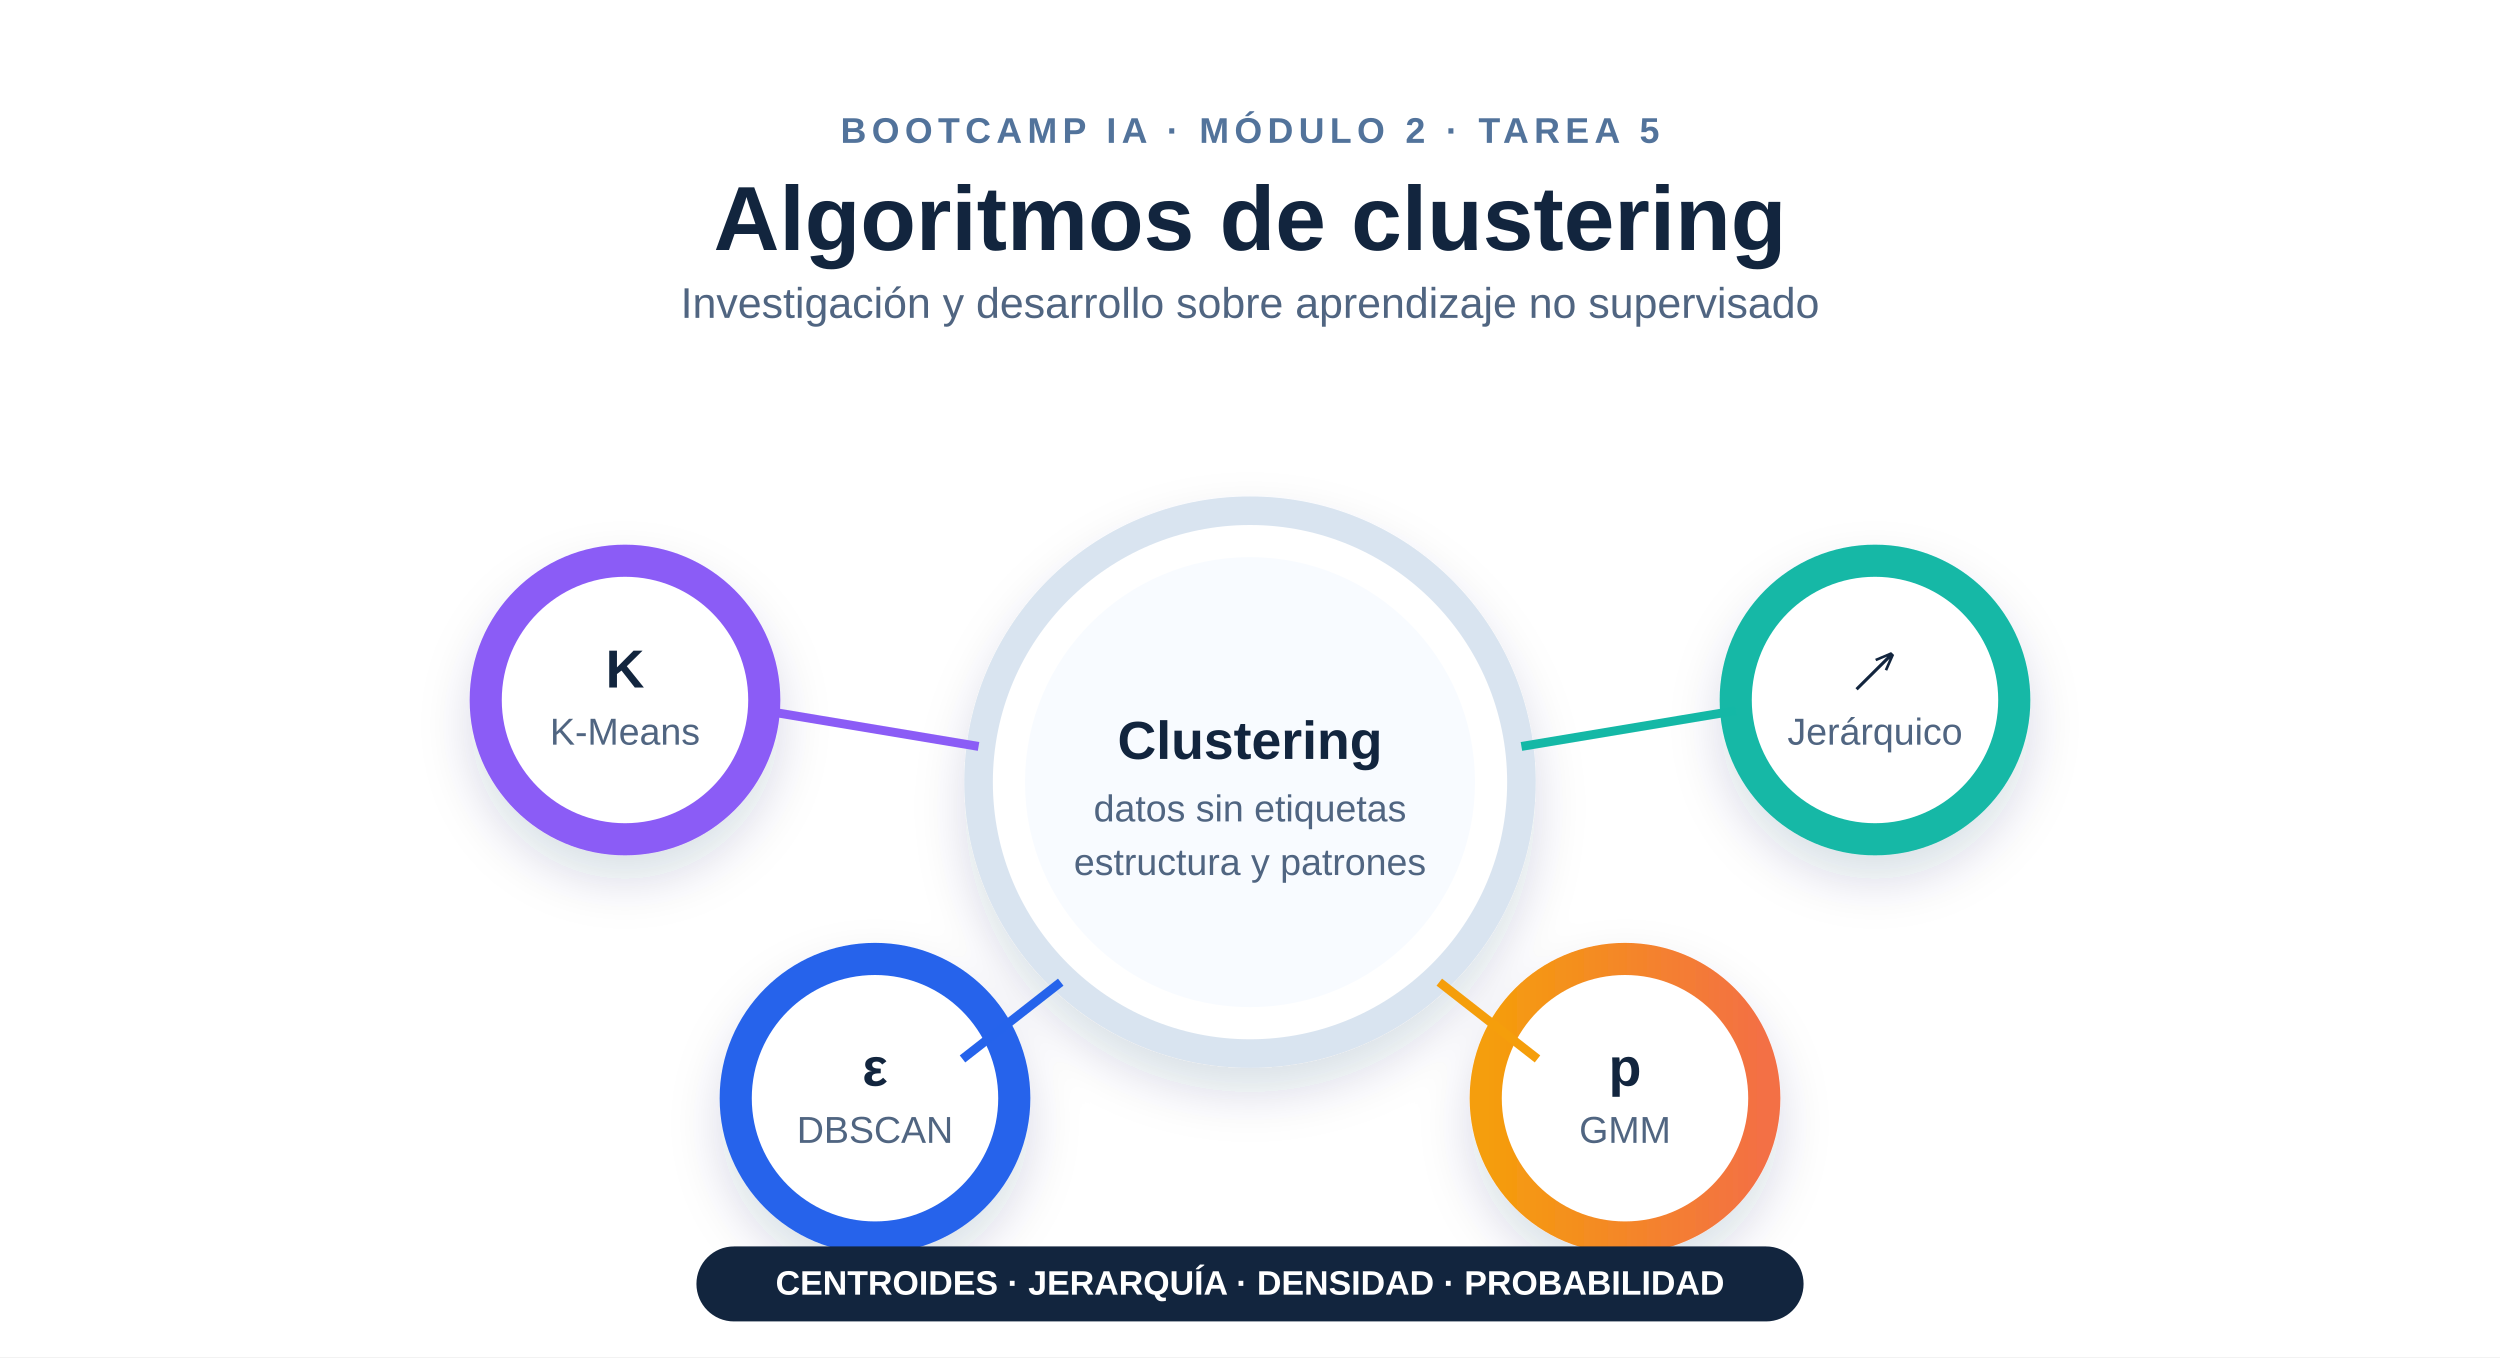
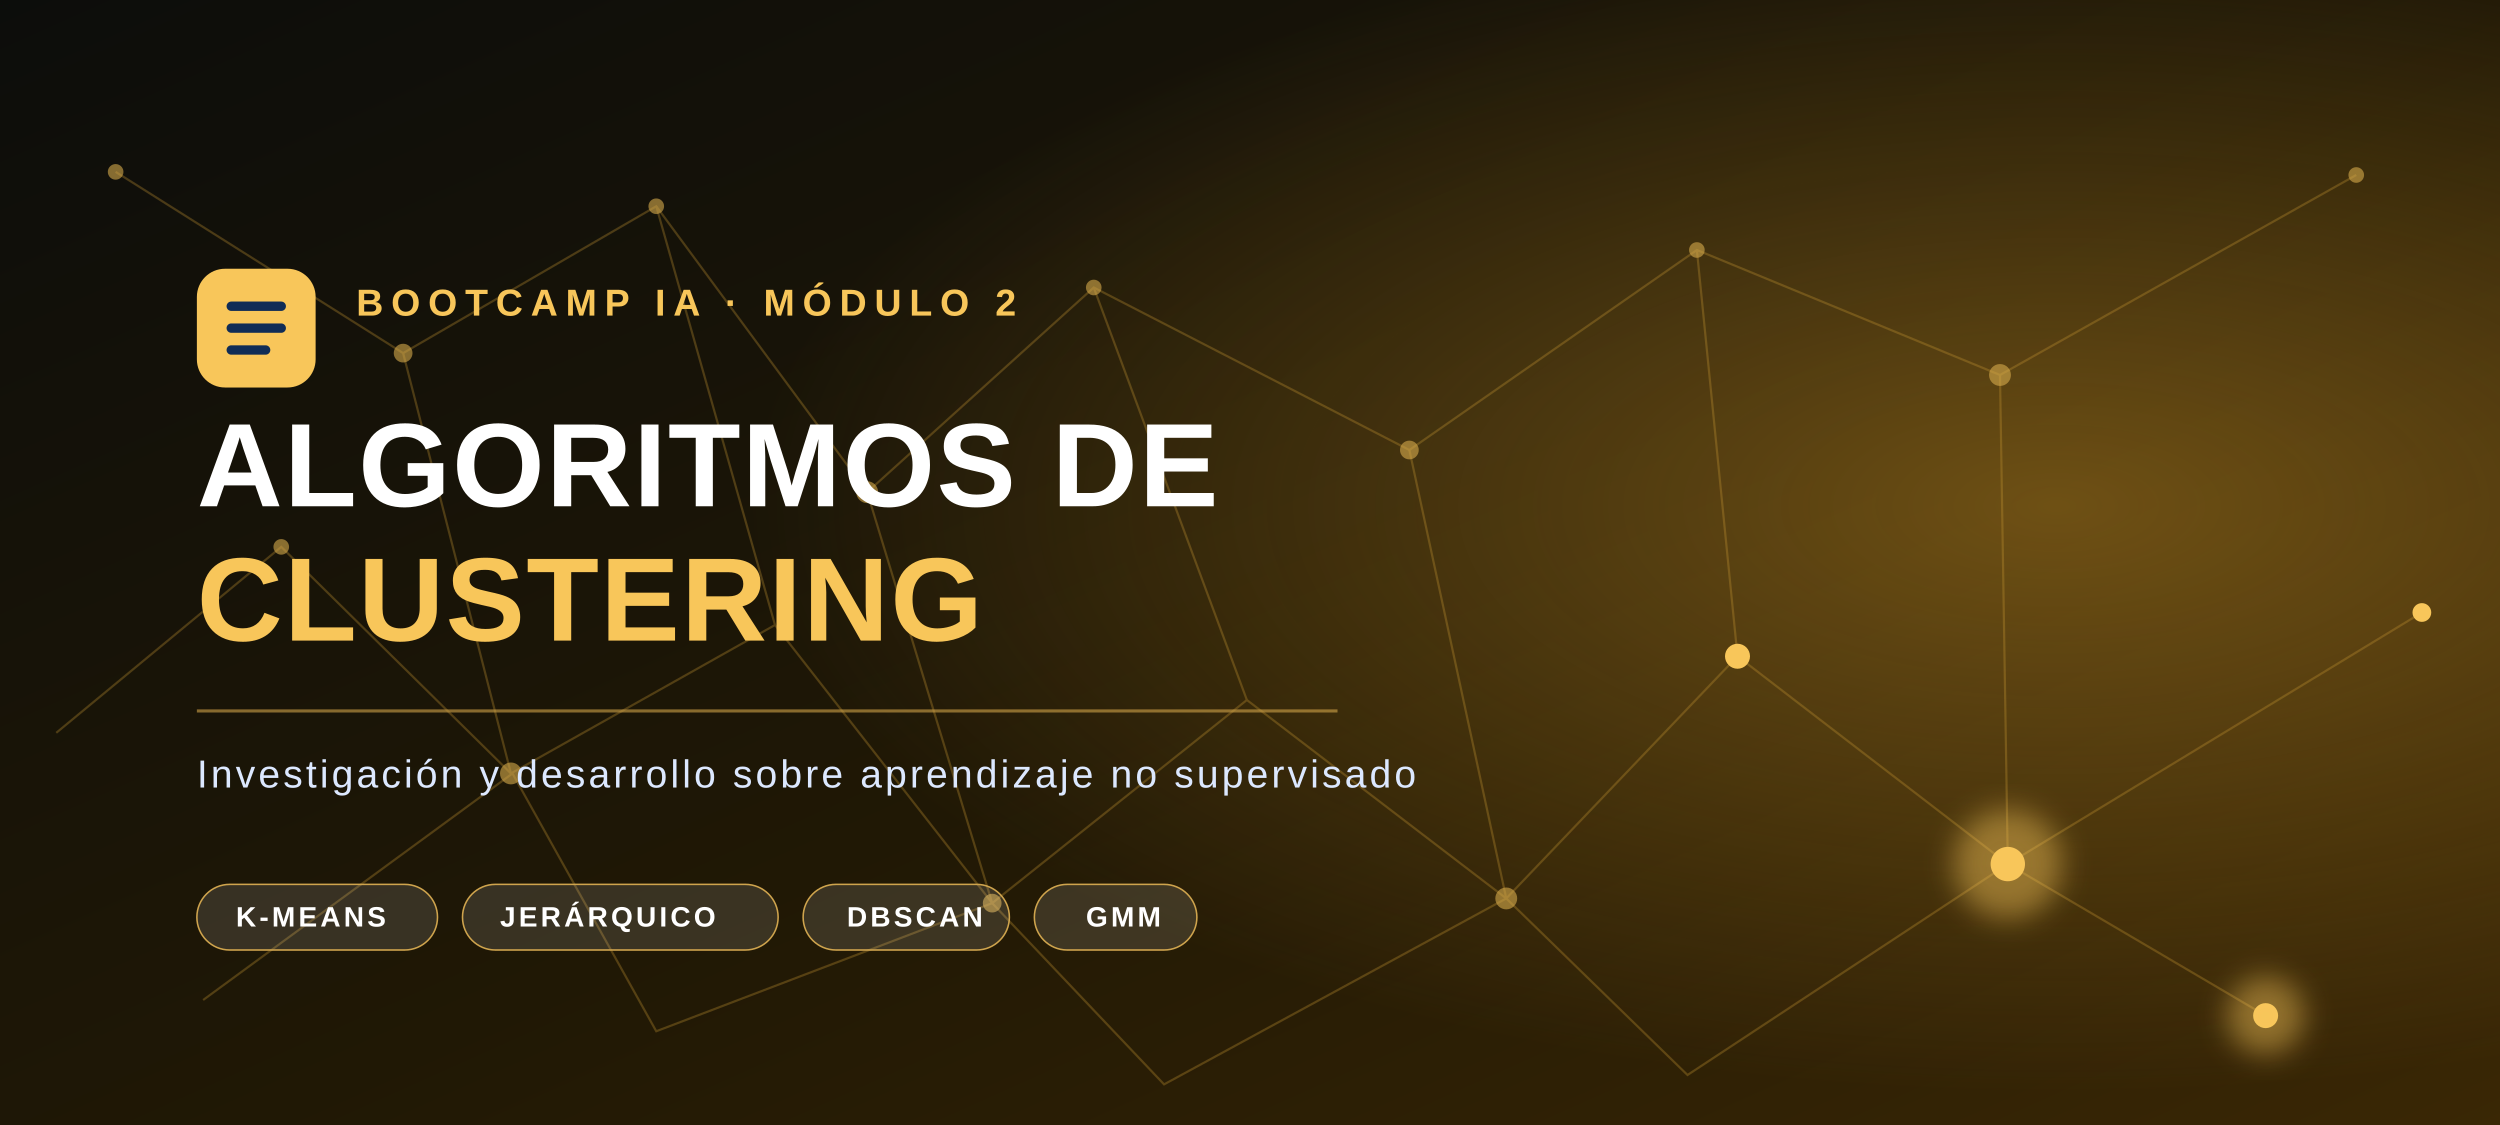
- <svg xmlns="http://www.w3.org/2000/svg" viewBox="0 0 1400 760" role="img" aria-labelledby="title desc">
+ <svg xmlns="http://www.w3.org/2000/svg" viewBox="0 0 1600 720" role="img" aria-labelledby="title desc">
  <defs>
-     <linearGradient id="blue" x1="0" x2="1">
-       <stop stop-color="#2563eb" />
-       <stop offset="1" stop-color="#14b8a6" />
+     <linearGradient id="bg" x1="0" y1="0" x2="1" y2="1">
+       <stop stop-color="#0c0d0b" />
+       <stop offset=".55" stop-color="#201805" />
+       <stop offset="1" stop-color="#3a2705" />
    </linearGradient>
-     <linearGradient id="warm" x1="0" x2="1">
-       <stop stop-color="#f59e0b" />
-       <stop offset="1" stop-color="#f36f45" />
-     </linearGradient>
-     <filter id="s">
-       <feDropShadow dx="0" dy="14" stdDeviation="14" flood-color="#17335b" flood-opacity=".15" />
+     <radialGradient id="glow" cx="82%" cy="45%" r="52%">
+       <stop stop-color="#e6a72e" stop-opacity=".38" />
+       <stop offset="1" stop-color="#e6a72e" stop-opacity="0" />
+     </radialGradient>
+     <filter id="soft">
+       <feGaussianBlur stdDeviation="9" />
    </filter>
-     <style>text{font-family:Arial,Helvetica,sans-serif}.k{font-size:20px;font-weight:700;letter-spacing:3px}.h{font-size:51px;font-weight:800;fill:#12253e}.p{font-size:24px;fill:#506581}.tag{font-size:19px;font-weight:800;fill:#fff}.core{font-size:30px;font-weight:800;fill:#12253e}.sub{font-size:21px;fill:#506581}</style>
+     <style>text{font-family:Arial,Helvetica,sans-serif}.eyebrow{font-size:24px;font-weight:700;letter-spacing:5px}.title{font-size:76px;font-weight:800;letter-spacing:1px}.subtitle{font-size:25px;font-weight:400;letter-spacing:2px}.tag{font-size:18px;font-weight:700;letter-spacing:2px}</style>
  </defs>
-   <rect width="1400" height="760" fill="#fff" />
-   <text x="700" y="80" text-anchor="middle" class="k" fill="#52739b">BOOTCAMP IA · MÓDULO 2 · TAREA 5</text>
-   <text x="700" y="140" text-anchor="middle" class="h">Algoritmos de clustering</text>
-   <text x="700" y="178" text-anchor="middle" class="p">Investigación y desarrollo sobre aprendizaje no supervisado</text>
-   <g filter="url(#s)">
-     <circle cx="700" cy="438" r="152" fill="#fff" stroke="#d9e4f0" stroke-width="16" />
-     <circle cx="700" cy="438" r="126" fill="#f8fbff" />
-     <circle cx="350" cy="392" r="78" fill="#fff" stroke="#8b5cf6" stroke-width="18" />
-     <circle cx="1050" cy="392" r="78" fill="#fff" stroke="#14b8a6" stroke-width="18" />
-     <circle cx="490" cy="615" r="78" fill="#fff" stroke="#2563eb" stroke-width="18" />
-     <circle cx="910" cy="615" r="78" fill="#fff" stroke="url(#warm)" stroke-width="18" />
+   <rect width="1600" height="720" fill="url(#bg)" />
+   <rect width="1600" height="720" fill="url(#glow)" />
+   <g opacity=".32" stroke="#c79631" stroke-width="1.4" fill="none">
+     <path d="M74 110L258 226 420 132 555 315 700 184 902 288 1086 160 1280 240 1508 112" />
+     <path d="M36 469L180 350 327 495 496 400 635 578 798 448 964 575 1112 420 1285 553 1550 392" />
+     <path d="M130 640L328 495 420 660 635 578 745 694 964 575 1080 688 1285 553 1450 650" />
+     <path d="M258 226L327 495M420 132L496 400M555 315L635 578M700 184L798 448M902 288L964 575M1086 160L1112 420M1280 240L1285 553" />
  </g>
-   <g stroke-width="5" fill="none">
-     <path d="M548 418L428 398" stroke="#8b5cf6" />
-     <path d="M852 418l120-20" stroke="#14b8a6" />
-     <path d="M594 550l-55 43" stroke="#2563eb" />
-     <path d="M806 550l55 43" stroke="#f59e0b" />
+   <g fill="#d6aa4b" opacity=".6">
+     <circle cx="74" cy="110" r="5" />
+     <circle cx="258" cy="226" r="6" />
+     <circle cx="420" cy="132" r="5" />
+     <circle cx="555" cy="315" r="7" />
+     <circle cx="700" cy="184" r="5" />
+     <circle cx="902" cy="288" r="6" />
+     <circle cx="1086" cy="160" r="5" />
+     <circle cx="1280" cy="240" r="7" />
+     <circle cx="1508" cy="112" r="5" />
+     <circle cx="180" cy="350" r="5" />
+     <circle cx="327" cy="495" r="7" />
+     <circle cx="635" cy="578" r="6" />
+     <circle cx="964" cy="575" r="7" />
+     <circle cx="1285" cy="553" r="8" />
  </g>
-   <text x="700" y="425" text-anchor="middle" class="core">Clustering</text>
-   <text x="700" y="460" text-anchor="middle" class="sub">datos sin etiquetas</text>
-   <text x="700" y="490" text-anchor="middle" class="sub">estructura y patrones</text>
-   <text x="350" y="385" text-anchor="middle" class="core">K</text>
-   <text x="350" y="417" text-anchor="middle" class="sub">K-Means</text>
-   <text x="1050" y="385" text-anchor="middle" class="core">↗</text>
-   <text x="1050" y="417" text-anchor="middle" class="sub">Jerárquico</text>
-   <text x="490" y="608" text-anchor="middle" class="core">ε</text>
-   <text x="490" y="640" text-anchor="middle" class="sub">DBSCAN</text>
-   <text x="910" y="608" text-anchor="middle" class="core">p</text>
-   <text x="910" y="640" text-anchor="middle" class="sub">GMM</text>
-   <rect x="390" y="698" width="620" height="42" rx="21" fill="#12253e" />
-   <text x="700" y="725" text-anchor="middle" class="tag">CENTROIDES · JERARQUÍA · DENSIDAD · PROBABILIDAD</text>
+   <g fill="#f8c65a">
+     <circle cx="1112" cy="420" r="8" />
+     <circle cx="1285" cy="553" r="11" />
+     <circle cx="1450" cy="650" r="8" />
+     <circle cx="1550" cy="392" r="6" />
+   </g>
+   <g filter="url(#soft)" fill="#f8c65a" opacity=".45">
+     <circle cx="1285" cy="553" r="35" />
+     <circle cx="1450" cy="650" r="25" />
+   </g>
+   <g transform="translate(126 172)">
+     <rect width="76" height="76" rx="18" fill="#f8c65a" />
+     <path d="M22 38h32M22 52h22M22 24h32" stroke="#102c56" stroke-width="6" stroke-linecap="round" />
+     <text x="102" y="30" class="eyebrow" fill="#f8c65a">BOOTCAMP IA · MÓDULO 2</text>
+     <text x="0" y="152" class="title" fill="#fff">ALGORITMOS DE</text>
+     <text x="0" y="238" class="title" fill="#f8c65a">CLUSTERING</text>
+     <rect y="282" width="730" height="2" fill="#d1a347" opacity=".6" />
+     <text x="0" y="332" class="subtitle" fill="#dce8ff">Investigación y desarrollo sobre aprendizaje no supervisado</text>
+     <g transform="translate(0 394)">
+       <rect width="154" height="42" rx="21" fill="#fff" fill-opacity=".12" stroke="#cfa44d" />
+       <text x="25" y="27" class="tag" fill="#fff">K-MEANS</text>
+       <rect x="170" width="202" height="42" rx="21" fill="#fff" fill-opacity=".12" stroke="#cfa44d" />
+       <text x="194" y="27" class="tag" fill="#fff">JERÁRQUICO</text>
+       <rect x="388" width="132" height="42" rx="21" fill="#fff" fill-opacity=".12" stroke="#cfa44d" />
+       <text x="416" y="27" class="tag" fill="#fff">DBSCAN</text>
+       <rect x="536" width="104" height="42" rx="21" fill="#fff" fill-opacity=".12" stroke="#cfa44d" />
+       <text x="569" y="27" class="tag" fill="#fff">GMM</text>
+     </g>
+   </g>
</svg>
